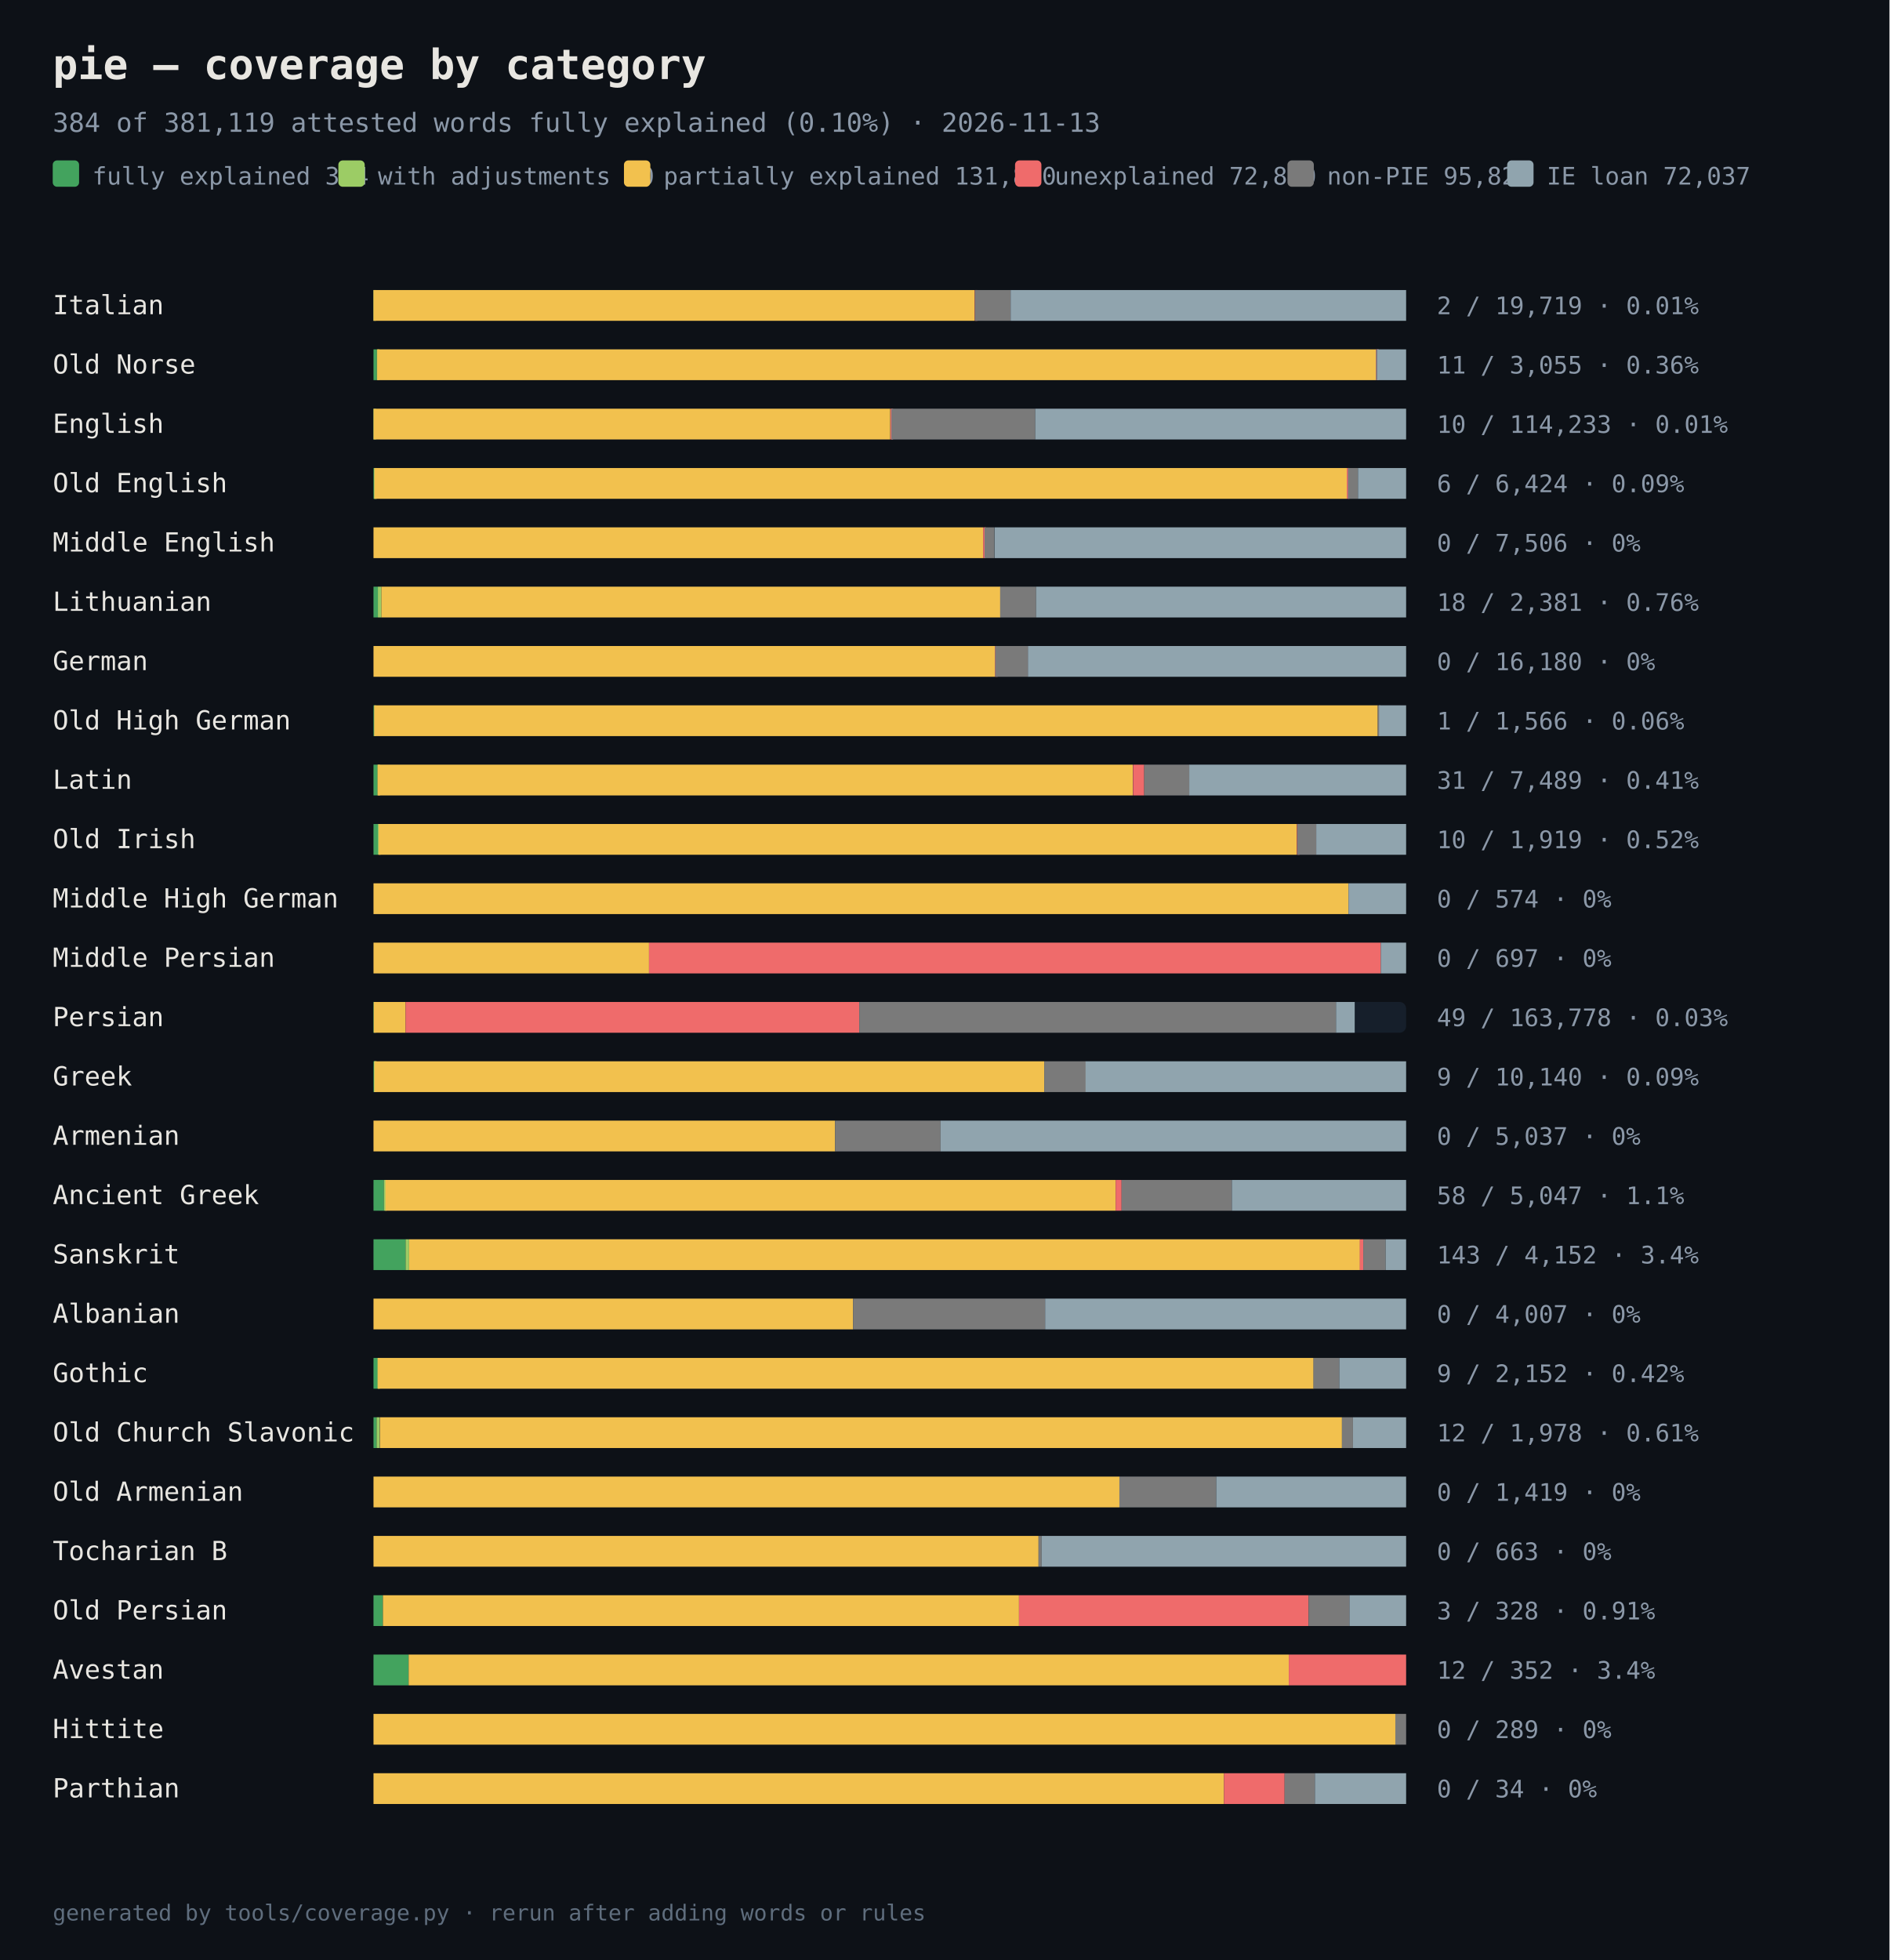
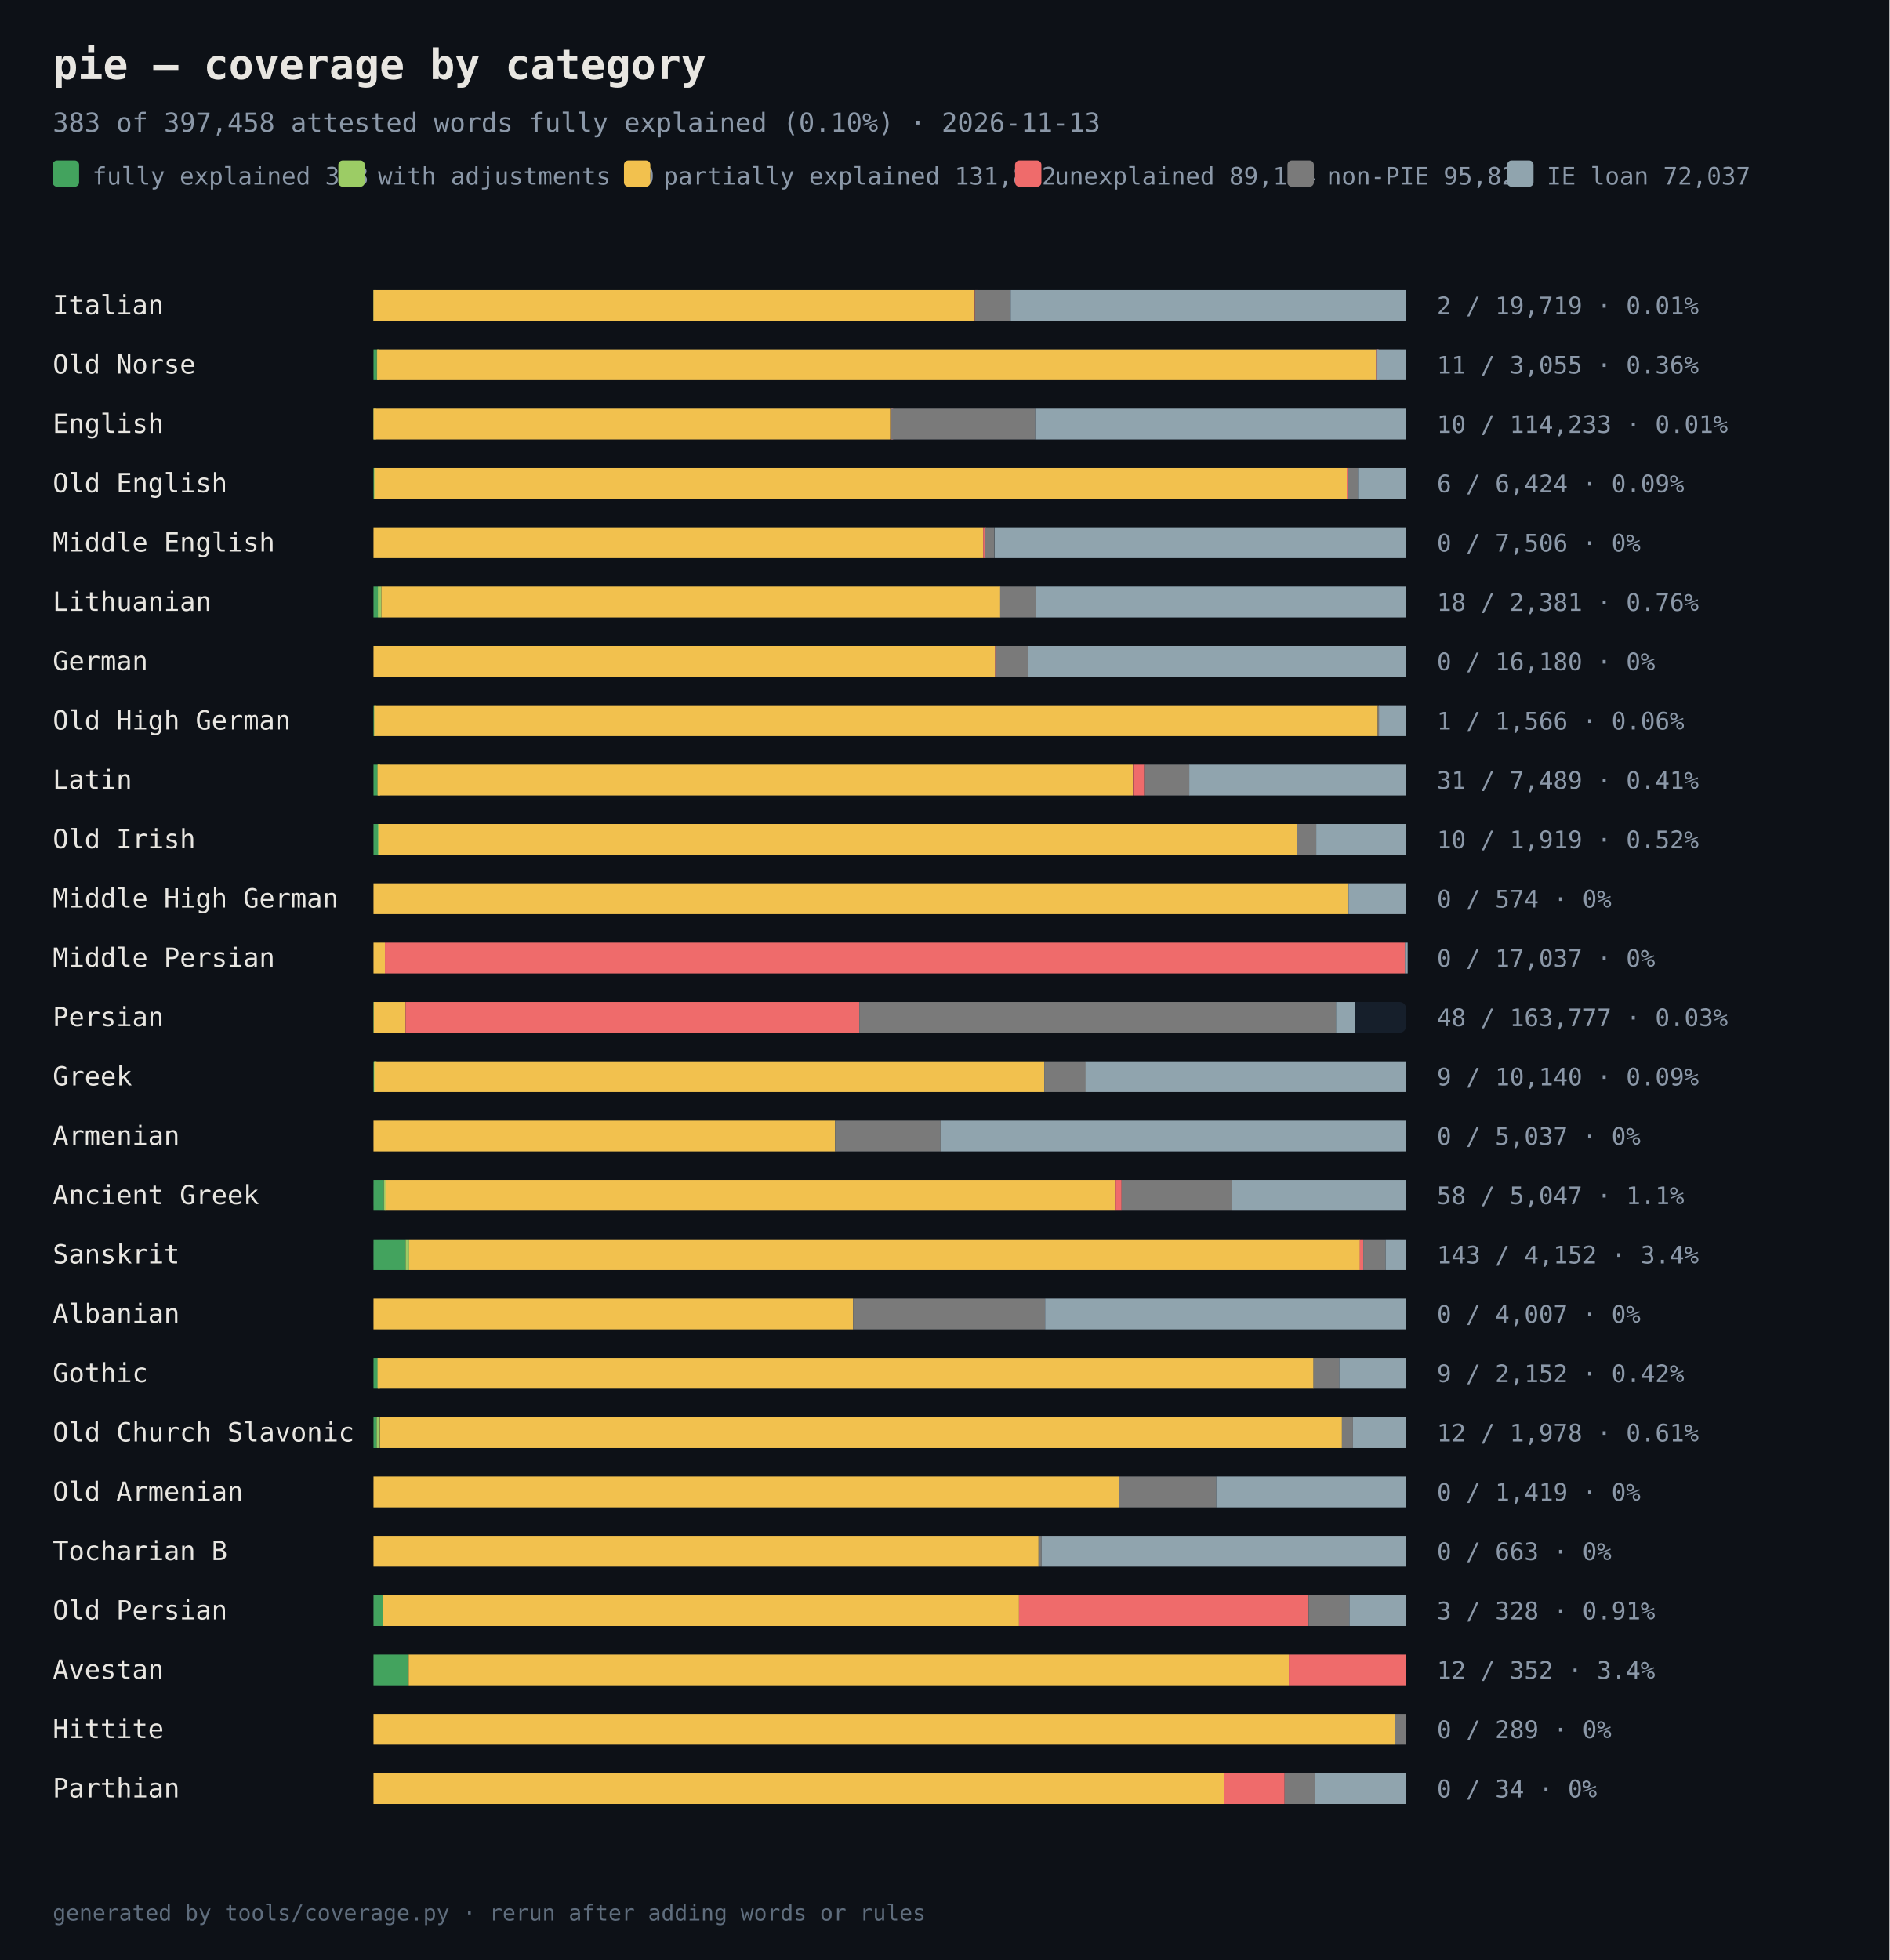
<svg xmlns="http://www.w3.org/2000/svg" width="860" height="892" viewBox="0 0 860 892" font-family="ui-monospace,SFMono-Regular,Menlo,monospace">
  <rect width="860" height="892" fill="#0d1117" />
  <text x="24" y="36" fill="#e8e6e1" font-size="19" font-weight="600">pie — coverage by category</text>
-   <text x="24" y="60" fill="#8b98a8" font-size="12">384 of 381,119 attested words fully explained (0.10%) · 2026-11-13</text>
+   <text x="24" y="60" fill="#8b98a8" font-size="12">383 of 397,458 attested words fully explained (0.10%) · 2026-11-13</text>
  <rect x="24" y="73" width="12" height="12" fill="#43a35e" rx="2" />
-   <text x="42" y="84" fill="#8b98a8" font-size="11">fully explained 334</text>
+   <text x="42" y="84" fill="#8b98a8" font-size="11">fully explained 333</text>
  <rect x="154" y="73" width="12" height="12" fill="#9ccc65" rx="2" />
  <text x="172" y="84" fill="#8b98a8" font-size="11">with adjustments 50</text>
  <rect x="284" y="73" width="12" height="12" fill="#f2c14e" rx="2" />
-   <text x="302" y="84" fill="#8b98a8" font-size="11">partially explained 131,880</text>
+   <text x="302" y="84" fill="#8b98a8" font-size="11">partially explained 131,882</text>
  <rect x="462" y="73" width="12" height="12" fill="#ef6b6b" rx="2" />
-   <text x="480" y="84" fill="#8b98a8" font-size="11">unexplained 72,840</text>
+   <text x="480" y="84" fill="#8b98a8" font-size="11">unexplained 89,174</text>
  <rect x="586" y="73" width="12" height="12" fill="#7a7a7a" rx="2" />
  <text x="604" y="84" fill="#8b98a8" font-size="11">non-PIE 95,828</text>
  <rect x="686" y="73" width="12" height="12" fill="#90a4ae" rx="2" />
  <text x="704" y="84" fill="#8b98a8" font-size="11">IE loan 72,037</text>
  <text x="24" y="143" fill="#e8e6e1" font-size="12">Italian</text>
  <rect x="170" y="132" width="470" height="14" fill="#161f2b" rx="3" />
  <rect x="170.0" y="132" width="1.2" height="14" fill="#9ccc65" />
  <rect x="170.0" y="132" width="273.6" height="14" fill="#f2c14e" />
  <rect x="443.7" y="132" width="1.2" height="14" fill="#ef6b6b" />
  <rect x="443.8" y="132" width="16.2" height="14" fill="#7a7a7a" />
  <rect x="460.0" y="132" width="180.0" height="14" fill="#90a4ae" />
  <text x="654" y="143" fill="#8b98a8" font-size="11">2 / 19,719 · 0.01%</text>
  <text x="24" y="170" fill="#e8e6e1" font-size="12">Old Norse</text>
  <rect x="170" y="159" width="470" height="14" fill="#161f2b" rx="3" />
  <rect x="170.0" y="159" width="1.5" height="14" fill="#43a35e" />
  <rect x="171.5" y="159" width="1.2" height="14" fill="#9ccc65" />
  <rect x="171.7" y="159" width="454.5" height="14" fill="#f2c14e" />
  <rect x="626.2" y="159" width="1.2" height="14" fill="#ef6b6b" />
  <rect x="626.3" y="159" width="1.2" height="14" fill="#7a7a7a" />
  <rect x="626.9" y="159" width="13.1" height="14" fill="#90a4ae" />
  <text x="654" y="170" fill="#8b98a8" font-size="11">11 / 3,055 · 0.36%</text>
  <text x="24" y="197" fill="#e8e6e1" font-size="12">English</text>
  <rect x="170" y="186" width="470" height="14" fill="#161f2b" rx="3" />
  <rect x="170.0" y="186" width="1.2" height="14" fill="#43a35e" />
  <rect x="170.0" y="186" width="235.2" height="14" fill="#f2c14e" />
  <rect x="405.3" y="186" width="1.2" height="14" fill="#ef6b6b" />
  <rect x="405.7" y="186" width="65.5" height="14" fill="#7a7a7a" />
  <rect x="471.2" y="186" width="168.8" height="14" fill="#90a4ae" />
  <text x="654" y="197" fill="#8b98a8" font-size="11">10 / 114,233 · 0.01%</text>
  <text x="24" y="224" fill="#e8e6e1" font-size="12">Old English</text>
  <rect x="170" y="213" width="470" height="14" fill="#161f2b" rx="3" />
  <rect x="170.0" y="213" width="1.2" height="14" fill="#43a35e" />
  <rect x="170.3" y="213" width="1.2" height="14" fill="#9ccc65" />
  <rect x="170.4" y="213" width="442.6" height="14" fill="#f2c14e" />
  <rect x="613.0" y="213" width="1.2" height="14" fill="#ef6b6b" />
  <rect x="613.5" y="213" width="4.6" height="14" fill="#7a7a7a" />
  <rect x="618.1" y="213" width="21.9" height="14" fill="#90a4ae" />
  <text x="654" y="224" fill="#8b98a8" font-size="11">6 / 6,424 · 0.09%</text>
  <text x="24" y="251" fill="#e8e6e1" font-size="12">Middle English</text>
  <rect x="170" y="240" width="470" height="14" fill="#161f2b" rx="3" />
  <rect x="170.0" y="240" width="277.5" height="14" fill="#f2c14e" />
  <rect x="447.5" y="240" width="1.2" height="14" fill="#ef6b6b" />
  <rect x="448.1" y="240" width="4.5" height="14" fill="#7a7a7a" />
  <rect x="452.7" y="240" width="187.3" height="14" fill="#90a4ae" />
  <text x="654" y="251" fill="#8b98a8" font-size="11">0 / 7,506 · 0%</text>
  <text x="24" y="278" fill="#e8e6e1" font-size="12">Lithuanian</text>
  <rect x="170" y="267" width="470" height="14" fill="#161f2b" rx="3" />
  <rect x="170.0" y="267" width="2.0" height="14" fill="#43a35e" />
  <rect x="172.0" y="267" width="1.6" height="14" fill="#9ccc65" />
  <rect x="173.6" y="267" width="281.7" height="14" fill="#f2c14e" />
  <rect x="455.2" y="267" width="16.4" height="14" fill="#7a7a7a" />
  <rect x="471.6" y="267" width="168.4" height="14" fill="#90a4ae" />
  <text x="654" y="278" fill="#8b98a8" font-size="11">18 / 2,381 · 0.76%</text>
  <text x="24" y="305" fill="#e8e6e1" font-size="12">German</text>
  <rect x="170" y="294" width="470" height="14" fill="#161f2b" rx="3" />
  <rect x="170.0" y="294" width="282.9" height="14" fill="#f2c14e" />
  <rect x="452.9" y="294" width="1.2" height="14" fill="#ef6b6b" />
  <rect x="453.0" y="294" width="15.0" height="14" fill="#7a7a7a" />
  <rect x="467.9" y="294" width="172.1" height="14" fill="#90a4ae" />
  <text x="654" y="305" fill="#8b98a8" font-size="11">0 / 16,180 · 0%</text>
  <text x="24" y="332" fill="#e8e6e1" font-size="12">Old High German</text>
  <rect x="170" y="321" width="470" height="14" fill="#161f2b" rx="3" />
  <rect x="170.0" y="321" width="1.2" height="14" fill="#43a35e" />
  <rect x="170.3" y="321" width="456.8" height="14" fill="#f2c14e" />
  <rect x="627.1" y="321" width="1.2" height="14" fill="#7a7a7a" />
  <rect x="627.7" y="321" width="12.3" height="14" fill="#90a4ae" />
  <text x="654" y="332" fill="#8b98a8" font-size="11">1 / 1,566 · 0.06%</text>
  <text x="24" y="359" fill="#e8e6e1" font-size="12">Latin</text>
  <rect x="170" y="348" width="470" height="14" fill="#161f2b" rx="3" />
  <rect x="170.0" y="348" width="1.8" height="14" fill="#43a35e" />
  <rect x="171.8" y="348" width="1.2" height="14" fill="#9ccc65" />
  <rect x="171.9" y="348" width="343.7" height="14" fill="#f2c14e" />
  <rect x="515.7" y="348" width="5.1" height="14" fill="#ef6b6b" />
  <rect x="520.8" y="348" width="20.6" height="14" fill="#7a7a7a" />
  <rect x="541.3" y="348" width="98.7" height="14" fill="#90a4ae" />
  <text x="654" y="359" fill="#8b98a8" font-size="11">31 / 7,489 · 0.41%</text>
  <text x="24" y="386" fill="#e8e6e1" font-size="12">Old Irish</text>
  <rect x="170" y="375" width="470" height="14" fill="#161f2b" rx="3" />
  <rect x="170.0" y="375" width="2.0" height="14" fill="#43a35e" />
  <rect x="172.0" y="375" width="1.2" height="14" fill="#9ccc65" />
  <rect x="172.4" y="375" width="417.8" height="14" fill="#f2c14e" />
  <rect x="590.3" y="375" width="1.2" height="14" fill="#ef6b6b" />
  <rect x="590.5" y="375" width="8.6" height="14" fill="#7a7a7a" />
  <rect x="599.1" y="375" width="40.9" height="14" fill="#90a4ae" />
  <text x="654" y="386" fill="#8b98a8" font-size="11">10 / 1,919 · 0.52%</text>
  <text x="24" y="413" fill="#e8e6e1" font-size="12">Middle High German</text>
  <rect x="170" y="402" width="470" height="14" fill="#161f2b" rx="3" />
  <rect x="170.0" y="402" width="443.8" height="14" fill="#f2c14e" />
  <rect x="613.8" y="402" width="26.2" height="14" fill="#90a4ae" />
  <text x="654" y="413" fill="#8b98a8" font-size="11">0 / 574 · 0%</text>
  <text x="24" y="440" fill="#e8e6e1" font-size="12">Middle Persian</text>
  <rect x="170" y="429" width="470" height="14" fill="#161f2b" rx="3" />
-   <rect x="170.0" y="429" width="125.4" height="14" fill="#f2c14e" />
-   <rect x="295.4" y="429" width="333.1" height="14" fill="#ef6b6b" />
-   <rect x="628.5" y="429" width="11.5" height="14" fill="#90a4ae" />
-   <text x="654" y="440" fill="#8b98a8" font-size="11">0 / 697 · 0%</text>
+   <rect x="170.0" y="429" width="5.2" height="14" fill="#f2c14e" />
+   <rect x="175.2" y="429" width="464.3" height="14" fill="#ef6b6b" />
+   <rect x="639.5" y="429" width="1.2" height="14" fill="#90a4ae" />
+   <text x="654" y="440" fill="#8b98a8" font-size="11">0 / 17,037 · 0%</text>
  <text x="24" y="467" fill="#e8e6e1" font-size="12">Persian</text>
  <rect x="170" y="456" width="470" height="14" fill="#161f2b" rx="3" />
  <rect x="170.0" y="456" width="1.2" height="14" fill="#43a35e" />
  <rect x="170.1" y="456" width="14.5" height="14" fill="#f2c14e" />
  <rect x="184.6" y="456" width="206.5" height="14" fill="#ef6b6b" />
  <rect x="391.1" y="456" width="217.0" height="14" fill="#7a7a7a" />
  <rect x="608.1" y="456" width="8.5" height="14" fill="#90a4ae" />
-   <text x="654" y="467" fill="#8b98a8" font-size="11">49 / 163,778 · 0.03%</text>
+   <text x="654" y="467" fill="#8b98a8" font-size="11">48 / 163,777 · 0.03%</text>
  <text x="24" y="494" fill="#e8e6e1" font-size="12">Greek</text>
  <rect x="170" y="483" width="470" height="14" fill="#161f2b" rx="3" />
  <rect x="170.0" y="483" width="1.2" height="14" fill="#43a35e" />
  <rect x="170.2" y="483" width="1.2" height="14" fill="#9ccc65" />
  <rect x="170.4" y="483" width="304.9" height="14" fill="#f2c14e" />
  <rect x="475.3" y="483" width="18.9" height="14" fill="#7a7a7a" />
  <rect x="494.1" y="483" width="145.9" height="14" fill="#90a4ae" />
  <text x="654" y="494" fill="#8b98a8" font-size="11">9 / 10,140 · 0.09%</text>
  <text x="24" y="521" fill="#e8e6e1" font-size="12">Armenian</text>
  <rect x="170" y="510" width="470" height="14" fill="#161f2b" rx="3" />
  <rect x="170.0" y="510" width="210.1" height="14" fill="#f2c14e" />
  <rect x="380.1" y="510" width="48.0" height="14" fill="#7a7a7a" />
  <rect x="428.1" y="510" width="211.9" height="14" fill="#90a4ae" />
  <text x="654" y="521" fill="#8b98a8" font-size="11">0 / 5,037 · 0%</text>
  <text x="24" y="548" fill="#e8e6e1" font-size="12">Ancient Greek</text>
  <rect x="170" y="537" width="470" height="14" fill="#161f2b" rx="3" />
  <rect x="170.0" y="537" width="4.7" height="14" fill="#43a35e" />
  <rect x="174.7" y="537" width="1.2" height="14" fill="#9ccc65" />
  <rect x="175.4" y="537" width="332.4" height="14" fill="#f2c14e" />
  <rect x="507.8" y="537" width="2.7" height="14" fill="#ef6b6b" />
  <rect x="510.5" y="537" width="50.2" height="14" fill="#7a7a7a" />
  <rect x="560.7" y="537" width="79.3" height="14" fill="#90a4ae" />
  <text x="654" y="548" fill="#8b98a8" font-size="11">58 / 5,047 · 1.1%</text>
  <text x="24" y="575" fill="#e8e6e1" font-size="12">Sanskrit</text>
  <rect x="170" y="564" width="470" height="14" fill="#161f2b" rx="3" />
  <rect x="170.0" y="564" width="14.6" height="14" fill="#43a35e" />
  <rect x="184.6" y="564" width="1.6" height="14" fill="#9ccc65" />
  <rect x="186.2" y="564" width="432.8" height="14" fill="#f2c14e" />
  <rect x="618.9" y="564" width="1.6" height="14" fill="#ef6b6b" />
  <rect x="620.5" y="564" width="10.2" height="14" fill="#7a7a7a" />
  <rect x="630.7" y="564" width="9.3" height="14" fill="#90a4ae" />
  <text x="654" y="575" fill="#8b98a8" font-size="11">143 / 4,152 · 3.4%</text>
  <text x="24" y="602" fill="#e8e6e1" font-size="12">Albanian</text>
  <rect x="170" y="591" width="470" height="14" fill="#161f2b" rx="3" />
  <rect x="170.0" y="591" width="218.3" height="14" fill="#f2c14e" />
  <rect x="388.3" y="591" width="87.4" height="14" fill="#7a7a7a" />
  <rect x="475.7" y="591" width="164.3" height="14" fill="#90a4ae" />
  <text x="654" y="602" fill="#8b98a8" font-size="11">0 / 4,007 · 0%</text>
  <text x="24" y="629" fill="#e8e6e1" font-size="12">Gothic</text>
  <rect x="170" y="618" width="470" height="14" fill="#161f2b" rx="3" />
  <rect x="170.0" y="618" width="1.7" height="14" fill="#43a35e" />
  <rect x="171.7" y="618" width="1.2" height="14" fill="#9ccc65" />
  <rect x="172.0" y="618" width="425.9" height="14" fill="#f2c14e" />
  <rect x="597.8" y="618" width="11.8" height="14" fill="#7a7a7a" />
  <rect x="609.6" y="618" width="30.4" height="14" fill="#90a4ae" />
  <text x="654" y="629" fill="#8b98a8" font-size="11">9 / 2,152 · 0.42%</text>
  <text x="24" y="656" fill="#e8e6e1" font-size="12">Old Church Slavonic</text>
  <rect x="170" y="645" width="470" height="14" fill="#161f2b" rx="3" />
  <rect x="170.0" y="645" width="1.4" height="14" fill="#43a35e" />
  <rect x="171.4" y="645" width="1.4" height="14" fill="#9ccc65" />
  <rect x="172.9" y="645" width="437.9" height="14" fill="#f2c14e" />
  <rect x="610.8" y="645" width="5.0" height="14" fill="#7a7a7a" />
  <rect x="615.8" y="645" width="24.2" height="14" fill="#90a4ae" />
  <text x="654" y="656" fill="#8b98a8" font-size="11">12 / 1,978 · 0.61%</text>
  <text x="24" y="683" fill="#e8e6e1" font-size="12">Old Armenian</text>
  <rect x="170" y="672" width="470" height="14" fill="#161f2b" rx="3" />
  <rect x="170.0" y="672" width="339.5" height="14" fill="#f2c14e" />
  <rect x="509.5" y="672" width="44.1" height="14" fill="#7a7a7a" />
  <rect x="553.6" y="672" width="86.4" height="14" fill="#90a4ae" />
  <text x="654" y="683" fill="#8b98a8" font-size="11">0 / 1,419 · 0%</text>
  <text x="24" y="710" fill="#e8e6e1" font-size="12">Tocharian B</text>
  <rect x="170" y="699" width="470" height="14" fill="#161f2b" rx="3" />
  <rect x="170.0" y="699" width="302.7" height="14" fill="#f2c14e" />
  <rect x="472.7" y="699" width="1.4" height="14" fill="#7a7a7a" />
  <rect x="474.1" y="699" width="165.9" height="14" fill="#90a4ae" />
  <text x="654" y="710" fill="#8b98a8" font-size="11">0 / 663 · 0%</text>
  <text x="24" y="737" fill="#e8e6e1" font-size="12">Old Persian</text>
  <rect x="170" y="726" width="470" height="14" fill="#161f2b" rx="3" />
  <rect x="170.0" y="726" width="4.3" height="14" fill="#43a35e" />
  <rect x="174.3" y="726" width="289.5" height="14" fill="#f2c14e" />
  <rect x="463.8" y="726" width="131.8" height="14" fill="#ef6b6b" />
  <rect x="595.6" y="726" width="18.6" height="14" fill="#7a7a7a" />
  <rect x="614.2" y="726" width="25.8" height="14" fill="#90a4ae" />
  <text x="654" y="737" fill="#8b98a8" font-size="11">3 / 328 · 0.91%</text>
  <text x="24" y="764" fill="#e8e6e1" font-size="12">Avestan</text>
  <rect x="170" y="753" width="470" height="14" fill="#161f2b" rx="3" />
  <rect x="170.0" y="753" width="16.0" height="14" fill="#43a35e" />
  <rect x="186.0" y="753" width="400.6" height="14" fill="#f2c14e" />
  <rect x="586.6" y="753" width="53.4" height="14" fill="#ef6b6b" />
  <text x="654" y="764" fill="#8b98a8" font-size="11">12 / 352 · 3.4%</text>
  <text x="24" y="791" fill="#e8e6e1" font-size="12">Hittite</text>
  <rect x="170" y="780" width="470" height="14" fill="#161f2b" rx="3" />
  <rect x="170.0" y="780" width="465.1" height="14" fill="#f2c14e" />
  <rect x="635.1" y="780" width="4.9" height="14" fill="#7a7a7a" />
  <text x="654" y="791" fill="#8b98a8" font-size="11">0 / 289 · 0%</text>
  <text x="24" y="818" fill="#e8e6e1" font-size="12">Parthian</text>
  <rect x="170" y="807" width="470" height="14" fill="#161f2b" rx="3" />
  <rect x="170.0" y="807" width="387.1" height="14" fill="#f2c14e" />
  <rect x="557.1" y="807" width="27.6" height="14" fill="#ef6b6b" />
  <rect x="584.7" y="807" width="13.8" height="14" fill="#7a7a7a" />
  <rect x="598.5" y="807" width="41.5" height="14" fill="#90a4ae" />
  <text x="654" y="818" fill="#8b98a8" font-size="11">0 / 34 · 0%</text>
  <text x="24" y="874" fill="#5f6d7d" font-size="10">generated by tools/coverage.py · rerun after adding words or rules</text>
</svg>
